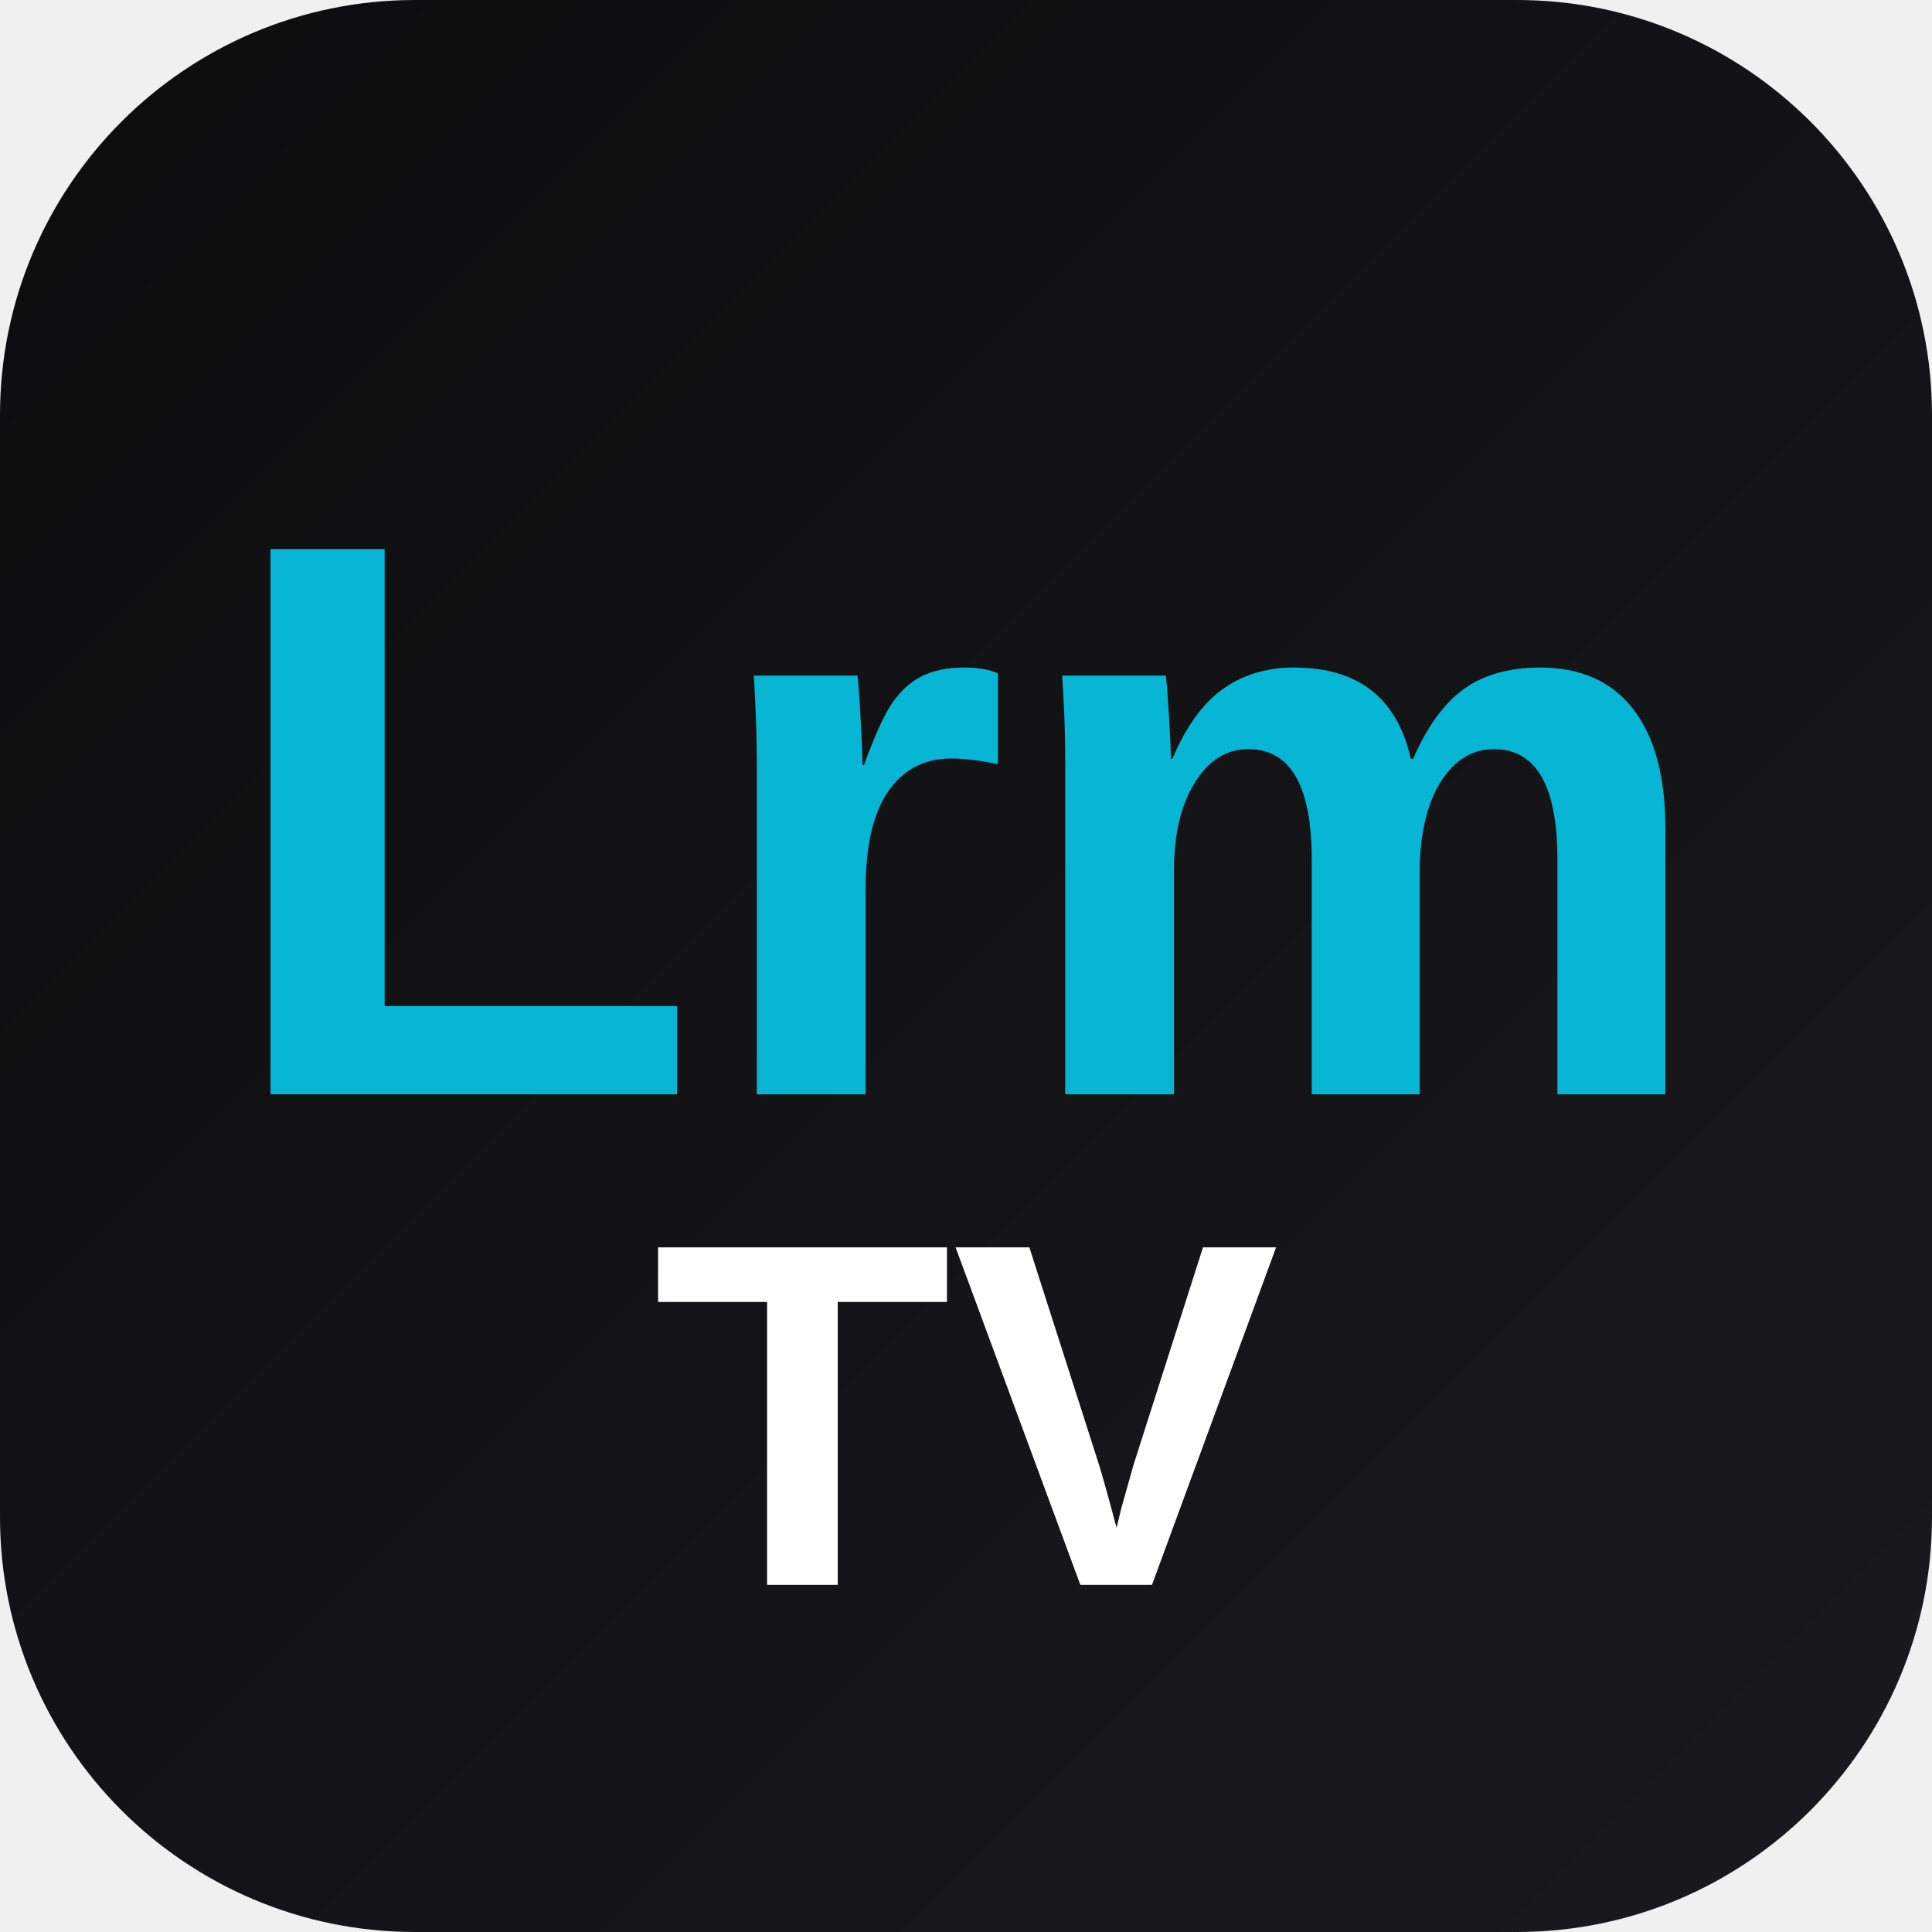
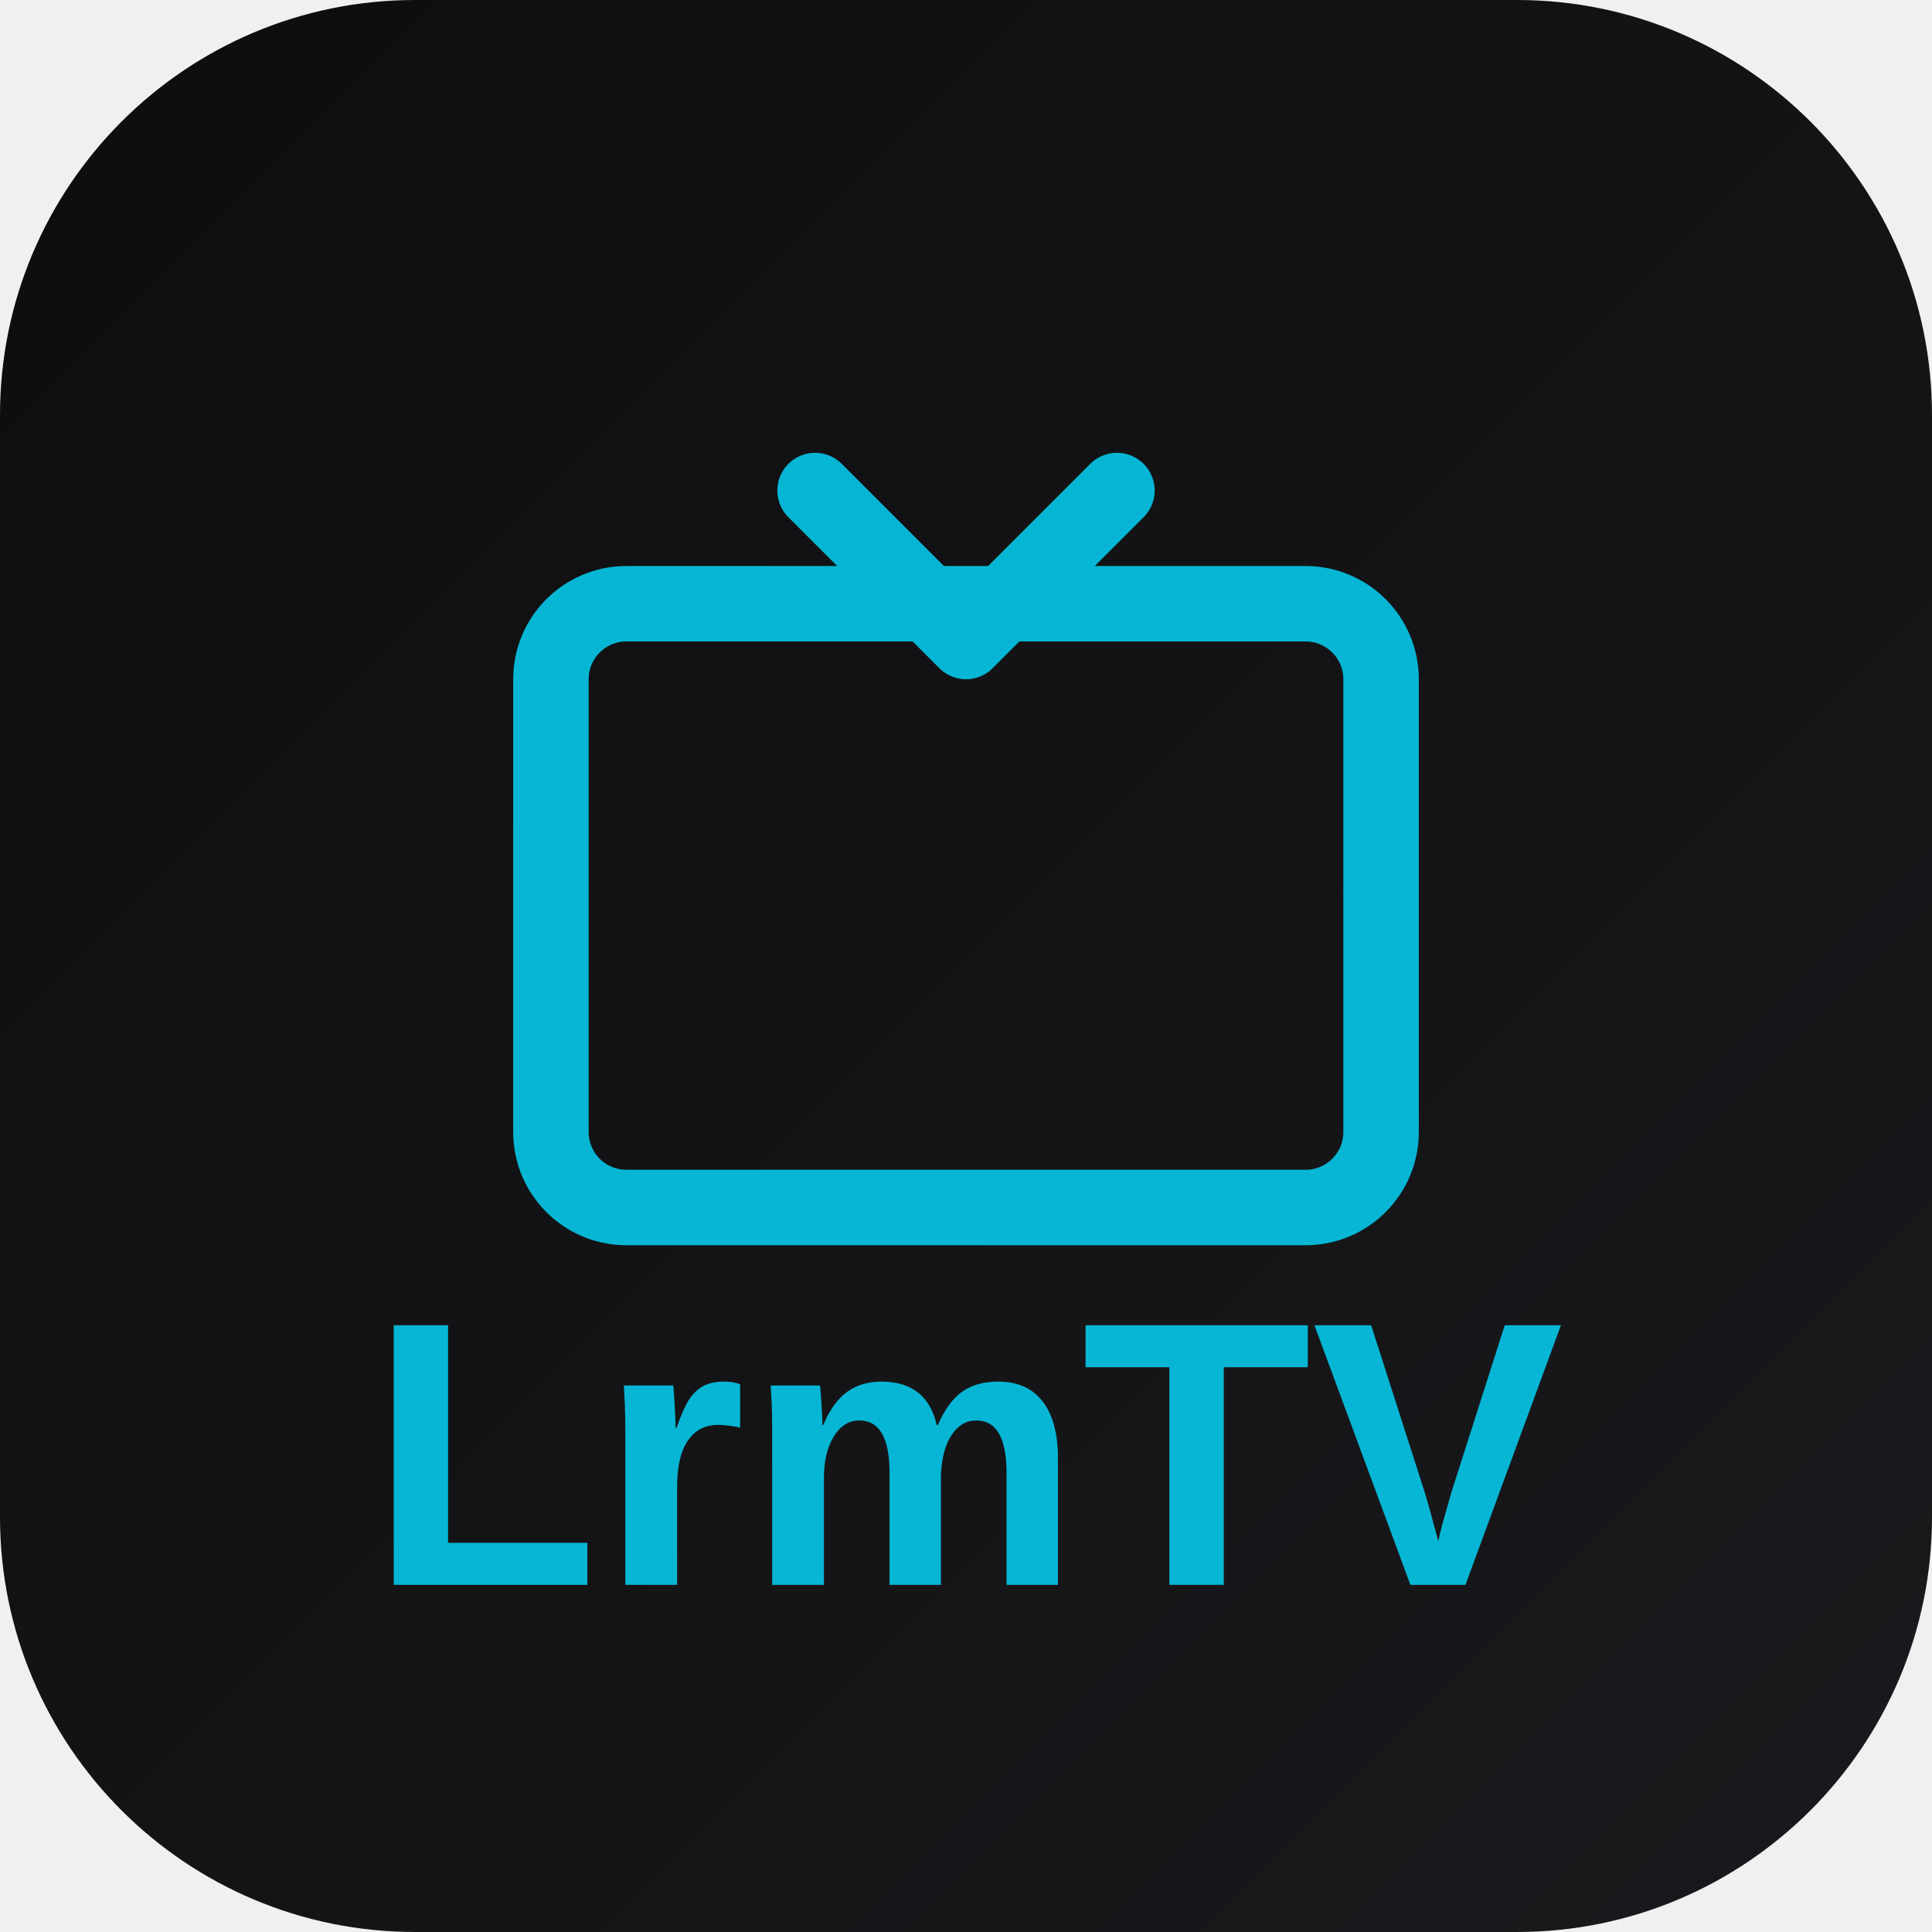
<svg xmlns="http://www.w3.org/2000/svg" viewBox="0 0 512 512" width="512" height="512">
  <defs>
    <linearGradient id="bg" x1="0%" y1="0%" x2="100%" y2="100%">
      <stop offset="0%" style="stop-color:#0D0D0E" />
      <stop offset="100%" style="stop-color:#1A1A1E" />
    </linearGradient>
  </defs>
  <rect width="512" height="512" rx="110" fill="url(#bg)" />
-   <text x="256" y="290" font-family="Arial Black,Arial,sans-serif" font-size="210" font-weight="900" text-anchor="middle" fill="#06B6D4">Lrm</text>
-   <text x="256" y="420" font-family="Arial Black,Arial,sans-serif" font-size="130" font-weight="900" text-anchor="middle" fill="#FFFFFF">TV</text>
+   <g transform="translate(256,220) scale(10)" stroke="#06B6D4" stroke-width="2" stroke-linecap="round" stroke-linejoin="round" fill="none">
+     <rect x="-11" y="-6" width="22" height="16" rx="2" />
+     <polyline points="-4,-9 0,-5 4,-9" />
+   </g>
+   <text x="256" y="420" font-family="Arial Black,Arial,sans-serif" font-size="100" font-weight="900" text-anchor="middle" fill="#06B6D4">LrmTV</text>
</svg>
